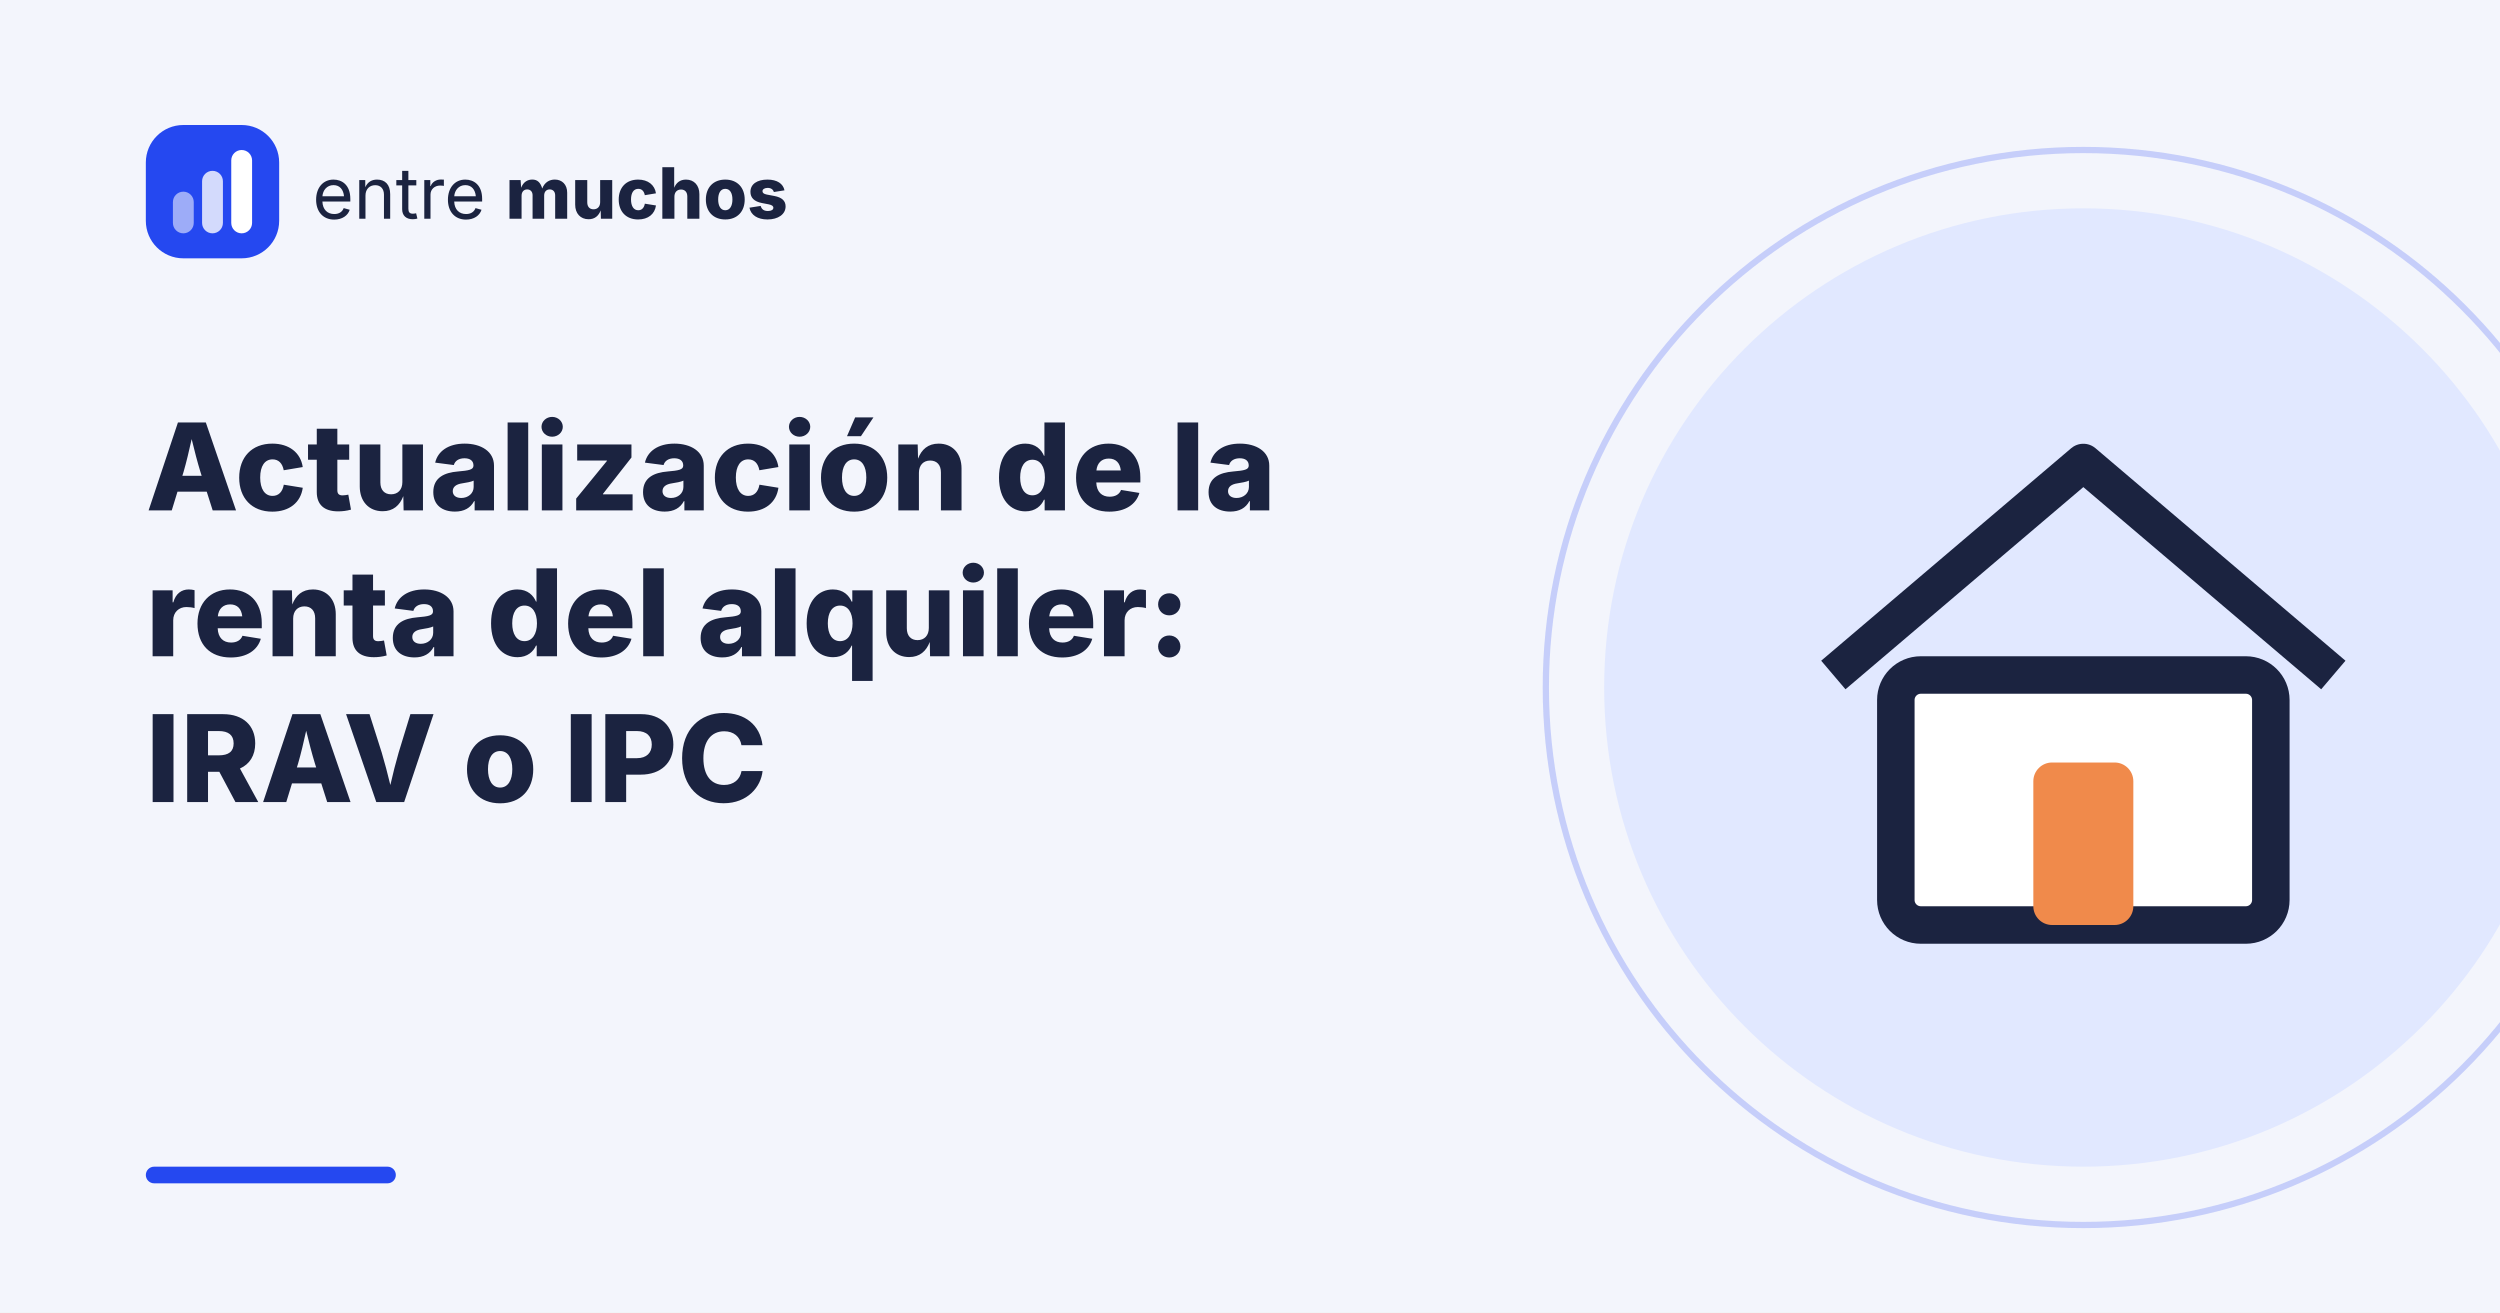
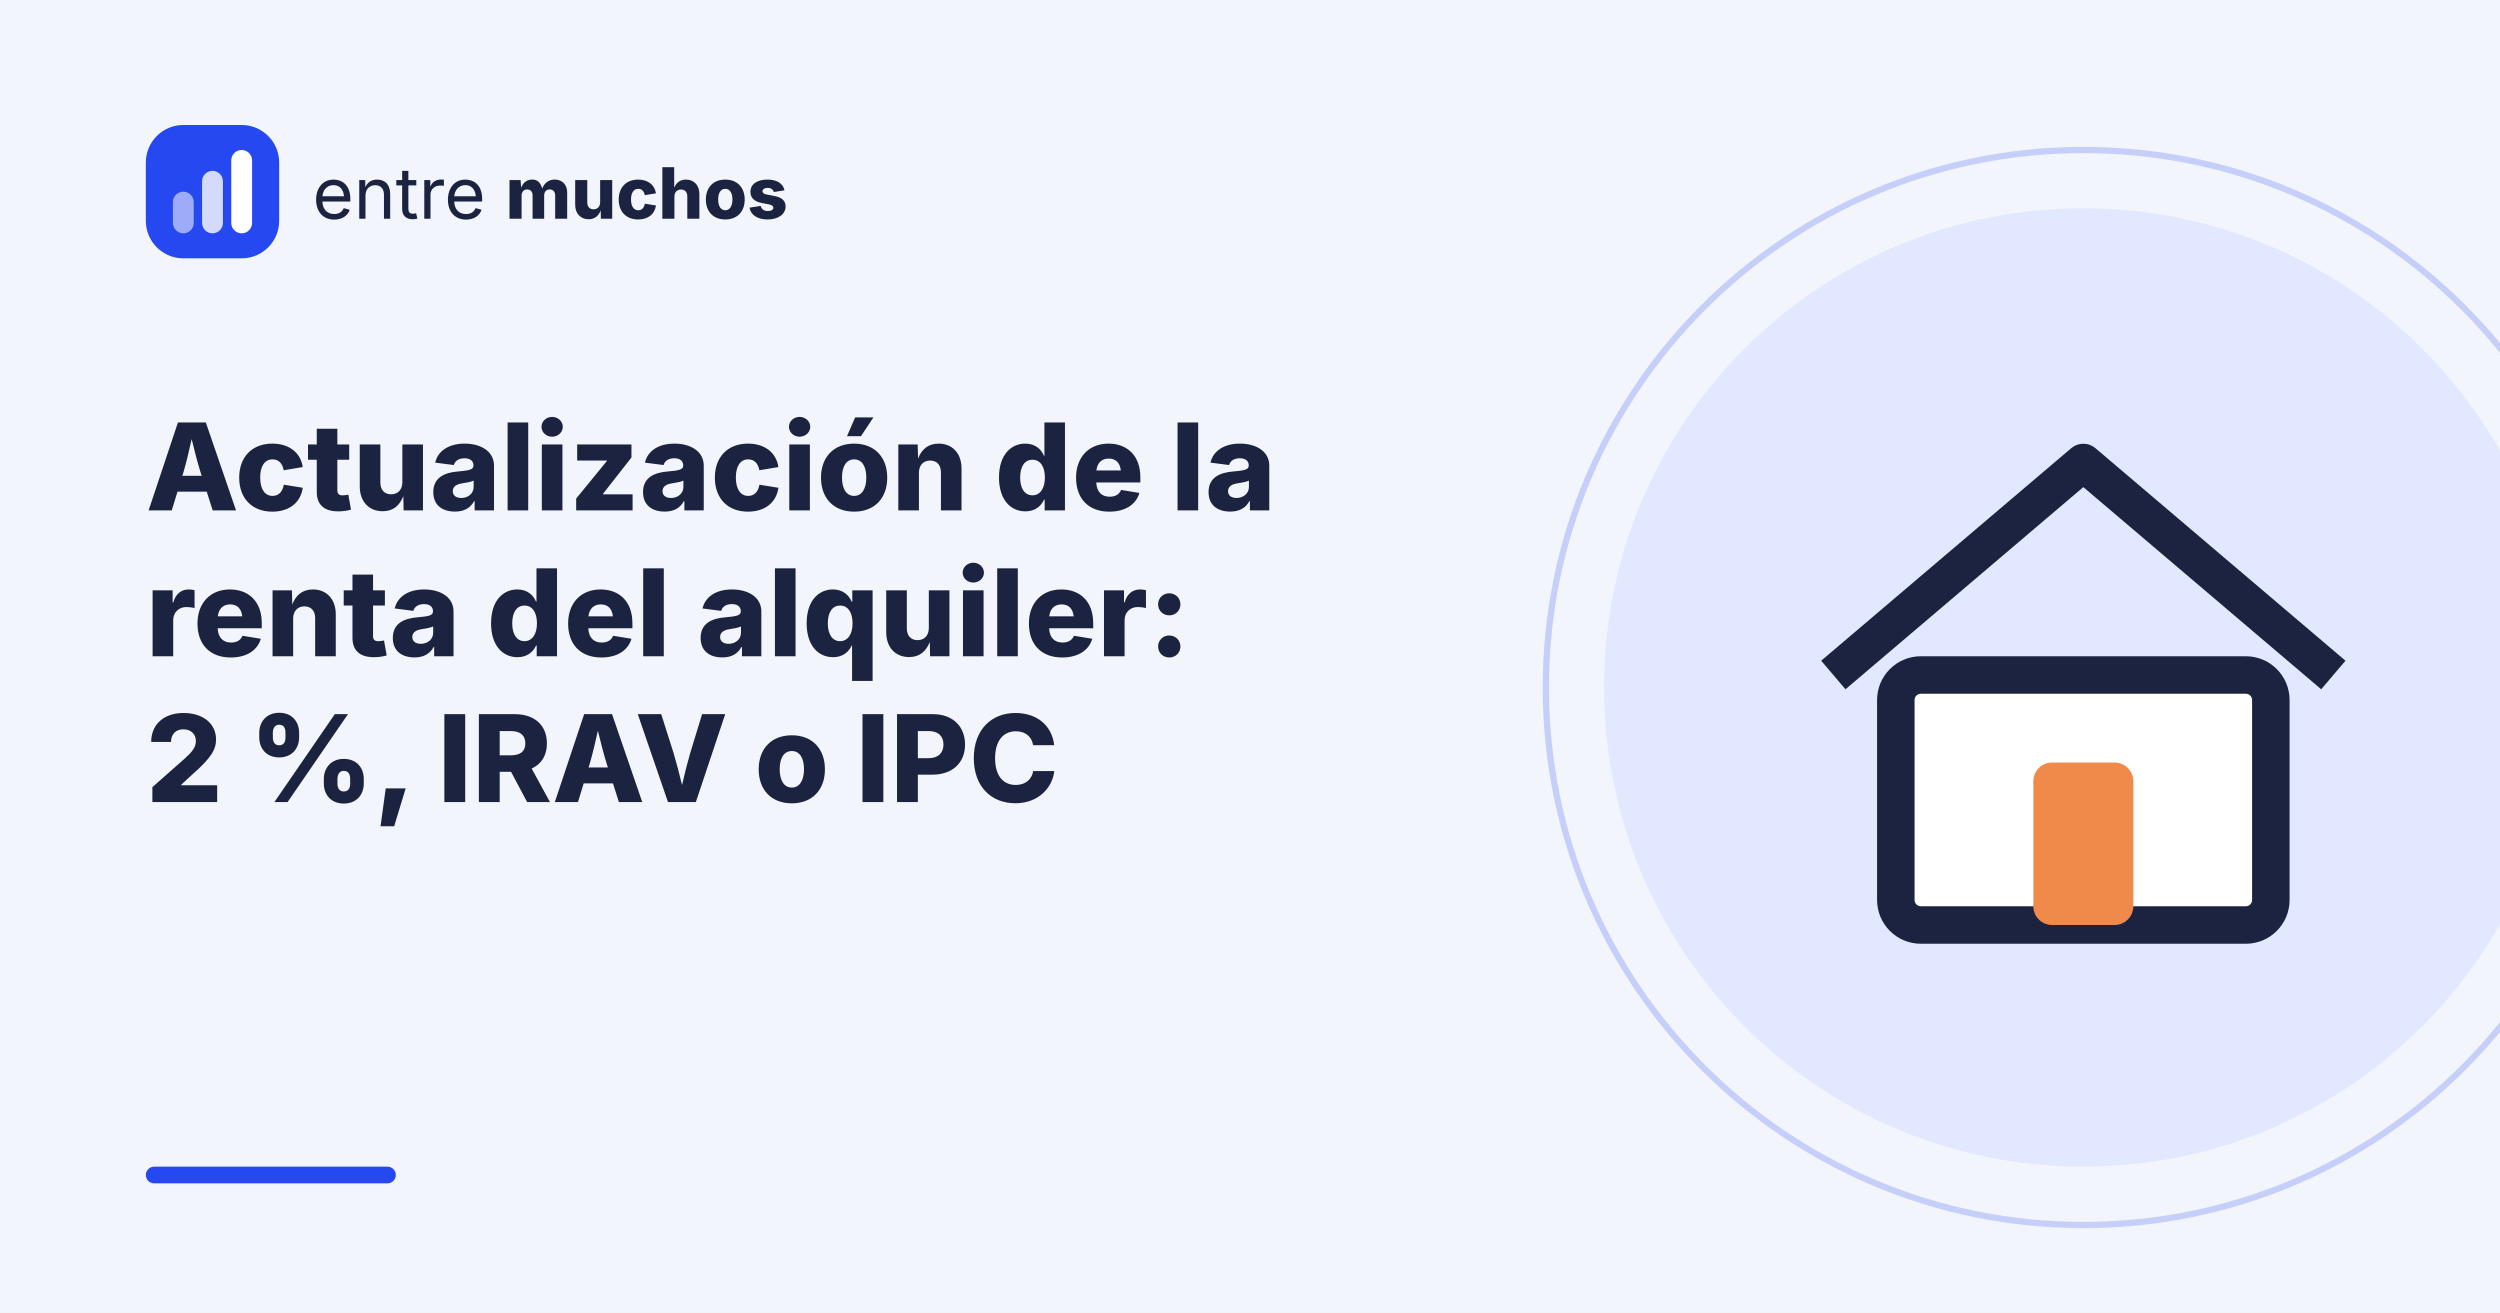
- <svg xmlns="http://www.w3.org/2000/svg" width="1200" height="630" viewBox="0 0 1200 630" role="img" aria-label="Actualización de la renta del alquiler: IRAV o IPC">
+ <svg xmlns="http://www.w3.org/2000/svg" width="1200" height="630" viewBox="0 0 1200 630" role="img" aria-label="Actualización de la renta del alquiler: 2 %, IRAV o IPC">
  <rect width="1200" height="630" fill="#f3f5fc" />
  <circle cx="1000" cy="330" r="230" fill="#e1e8ff" />
  <circle cx="1000" cy="330" r="258" fill="none" stroke="#2548f0" stroke-opacity=".22" stroke-width="3" />
  <g transform="translate(850 180) scale(3)">
    <path d="M10 48 50 14l40 34" fill="none" stroke="#1b2340" stroke-width="6" stroke-linejoin="round" />
    <rect x="20" y="48" width="60" height="40" rx="4" fill="#fff" stroke="#1b2340" stroke-width="6" />
    <rect x="42" y="62" width="16" height="26" rx="3" fill="#f08a4b" />
  </g>
  <rect x="70" y="60" width="64" height="64" rx="18" fill="#2548f0" />
  <rect x="83" y="92" width="10" height="20" rx="5" fill="#fff" fill-opacity=".55" />
  <rect x="97" y="82" width="10" height="30" rx="5" fill="#fff" fill-opacity=".8" />
  <rect x="111" y="72" width="10" height="40" rx="5" fill="#fff" />
  <text x="150" y="105" font-family="Inter,Helvetica,Arial,sans-serif" font-size="34" fill="#1b2340">entre <tspan font-weight="800">muchos</tspan>
  </text>
  <text font-family="Inter,Helvetica,Arial,sans-serif" font-size="58" font-weight="800" fill="#1b2340">
    <tspan x="70" y="245">Actualización de la</tspan>
    <tspan x="70" y="315">renta del alquiler:</tspan>
-     <tspan x="70" y="385">IRAV o IPC</tspan>
+     <tspan x="70" y="385">2 %, IRAV o IPC</tspan>
  </text>
  <rect x="70" y="560" width="120" height="8" rx="4" fill="#2548f0" />
</svg>
